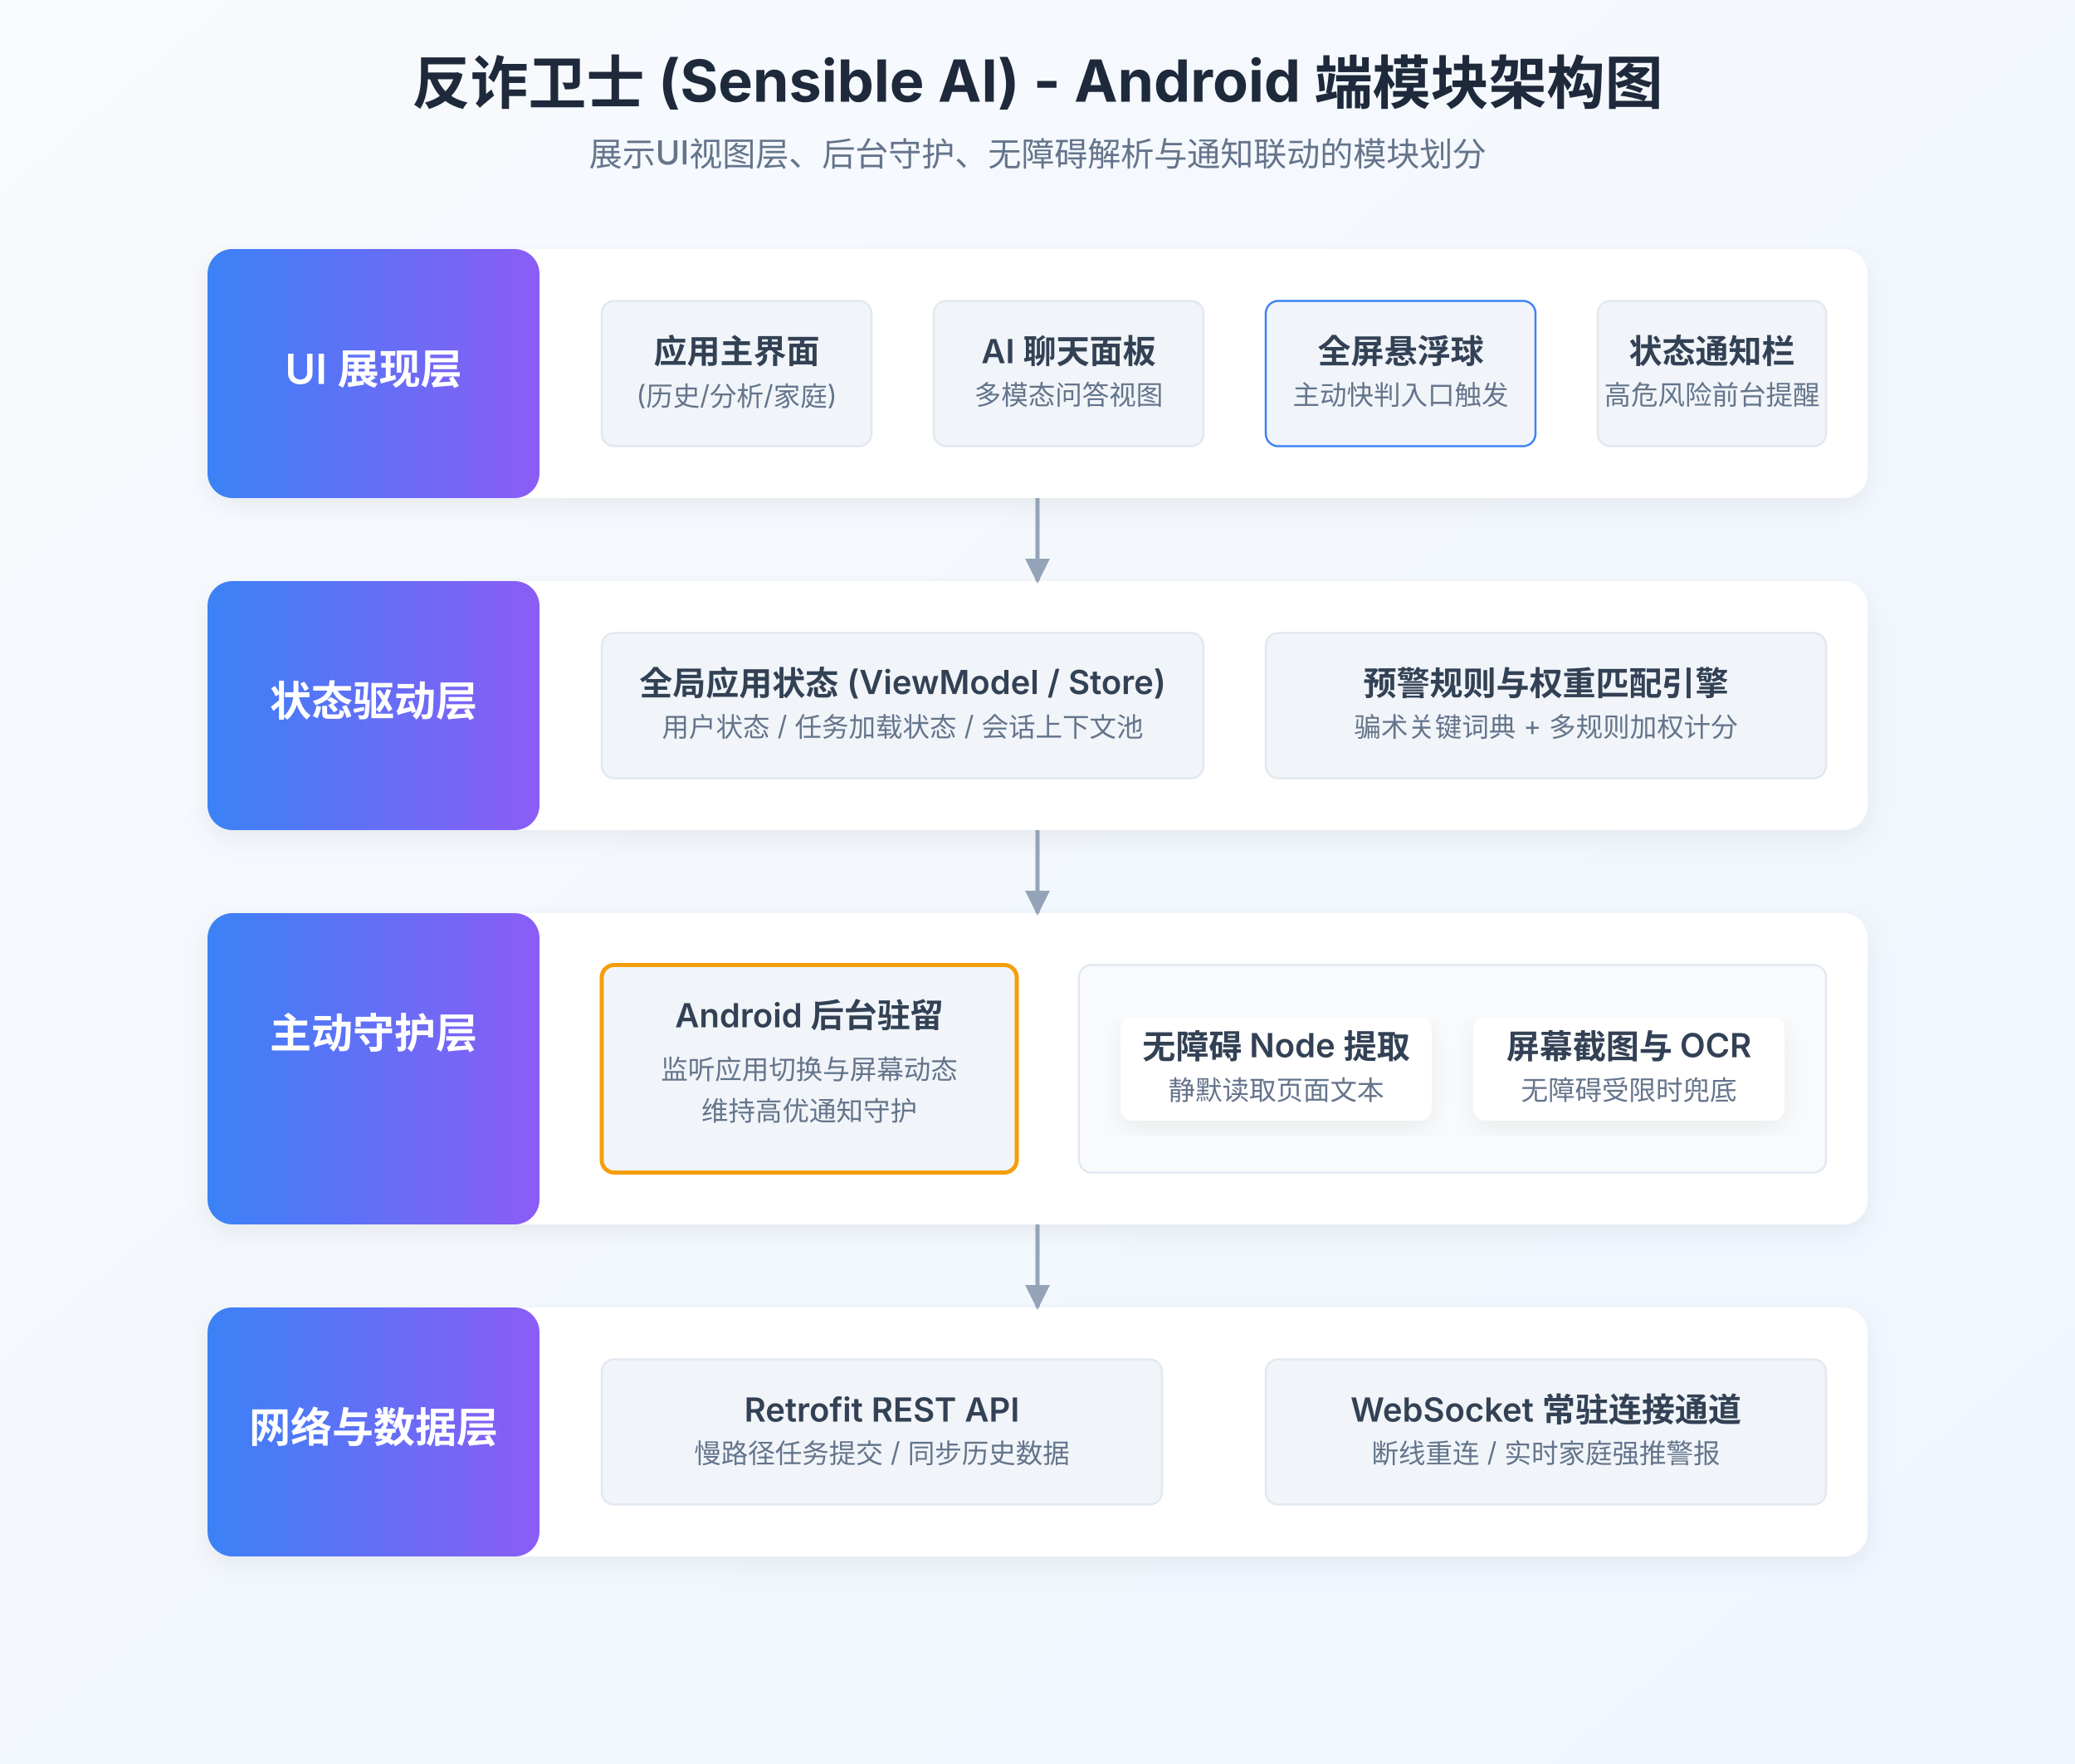
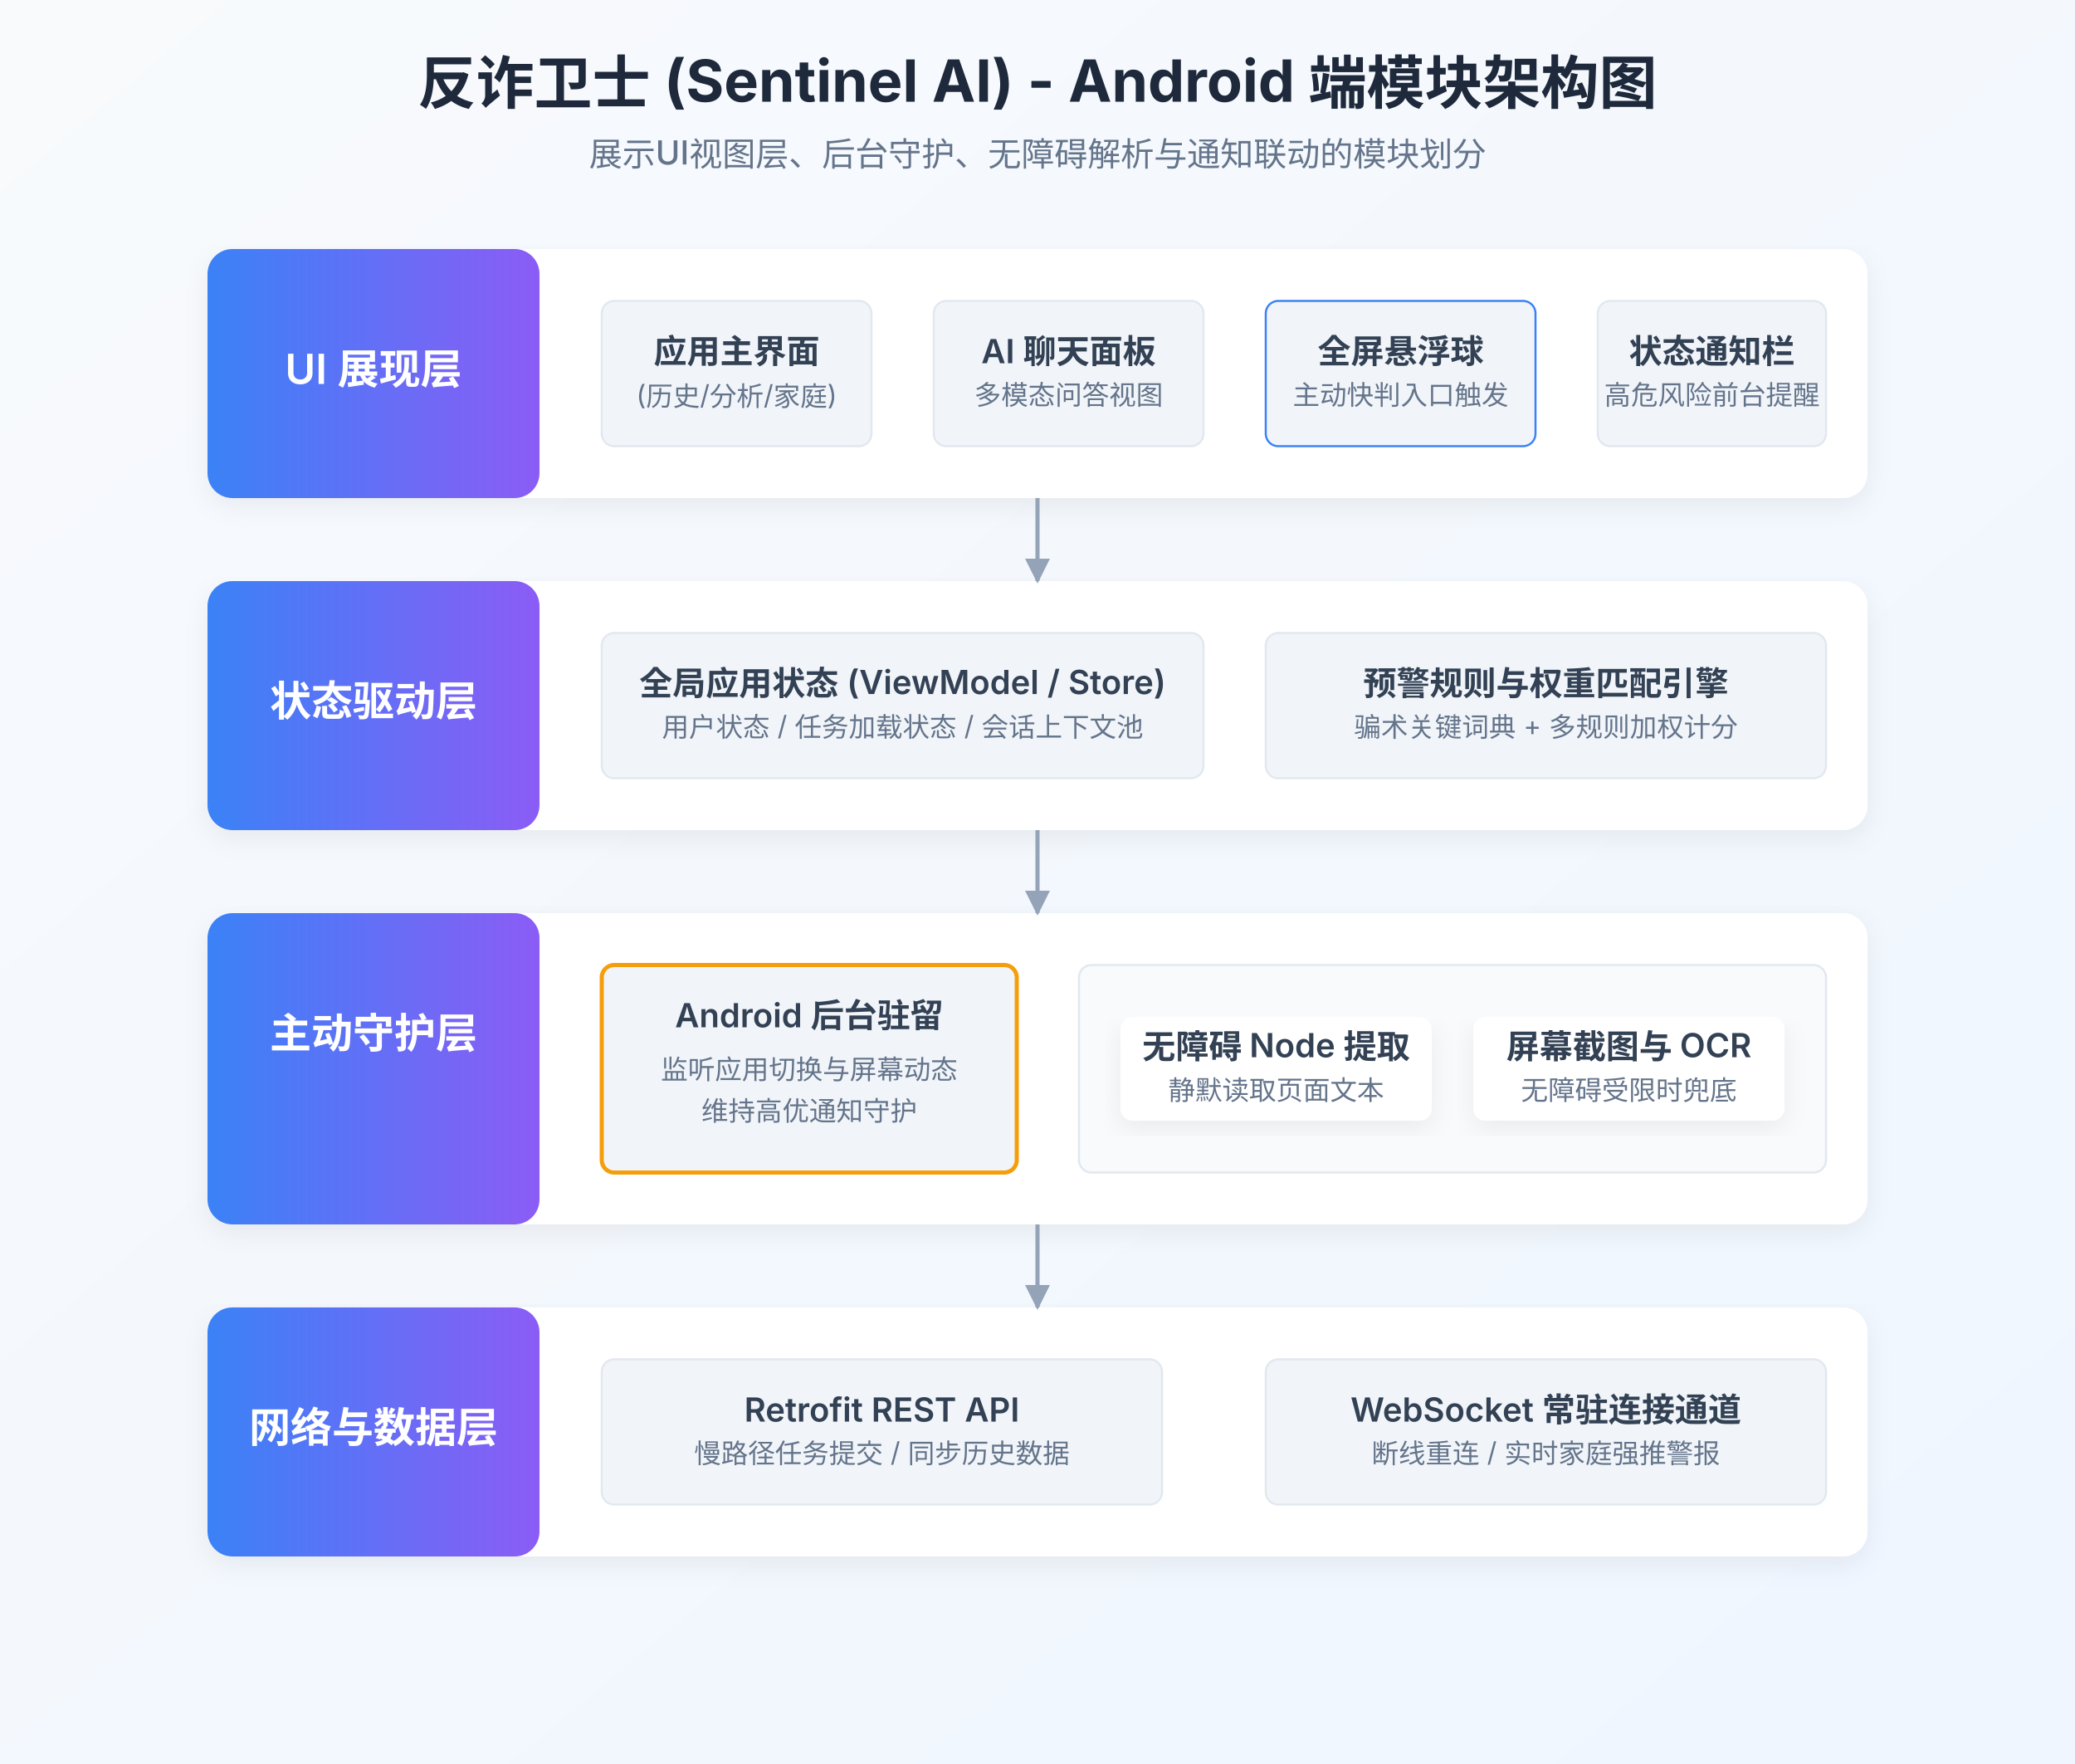
<svg xmlns="http://www.w3.org/2000/svg" viewBox="0 0 1000 850">
  <defs>
    <linearGradient id="bgGrad" x1="0%" y1="0%" x2="100%" y2="100%">
      <stop offset="0%" stop-color="#F8FAFC" />
      <stop offset="100%" stop-color="#EFF6FF" />
    </linearGradient>
    <filter id="shadow" x="-5%" y="-5%" width="120%" height="120%">
      <feDropShadow dx="0" dy="4" stdDeviation="6" flood-color="#0F172A" flood-opacity="0.06" />
    </filter>
    <linearGradient id="uiGrad" x1="0%" y1="0%" x2="100%" y2="0%">
      <stop offset="0%" stop-color="#3B82F6" />
      <stop offset="100%" stop-color="#8B5CF6" />
    </linearGradient>
    <marker id="arrow" viewBox="0 0 10 10" refX="9" refY="5" markerWidth="6" markerHeight="6" orient="auto">
      <path d="M 0 0 L 10 5 L 0 10 z" fill="#94A3B8" />
    </marker>
  </defs>
  <style>
    .title { font-family: system-ui, -apple-system, sans-serif; font-size: 28px; font-weight: 700; fill: #1E293B; }
    .subtitle { font-family: system-ui, -apple-system, sans-serif; font-size: 16px; font-weight: 500; fill: #64748B; }
    .layer-title { font-family: system-ui, -apple-system, sans-serif; font-size: 20px; font-weight: 600; fill: #FFFFFF; }
    .card-text { font-family: system-ui, -apple-system, sans-serif; font-size: 16px; font-weight: 600; fill: #334155; }
    .card-subtext { font-family: system-ui, -apple-system, sans-serif; font-size: 13px; font-weight: 400; fill: #64748B; }
    .line { stroke: #94A3B8; stroke-width: 2; fill: none; }
  </style>
  <rect width="1000" height="850" fill="url(#bgGrad)" />
-   <text x="500" y="50" text-anchor="middle" class="title">反诈卫士 (Sensible AI) - Android 端模块架构图</text>
+   <text x="500" y="50" text-anchor="middle" class="title">反诈卫士 (Sentinel AI) - Android 端模块架构图</text>
  <text x="500" y="80" text-anchor="middle" class="subtitle">展示UI视图层、后台守护、无障碍解析与通知联动的模块划分</text>
  <rect x="100" y="120" width="800" height="120" rx="12" fill="#FFFFFF" filter="url(#shadow)" />
  <rect x="100" y="120" width="160" height="120" fill="url(#uiGrad)" rx="12" />
  <text x="180" y="185" text-anchor="middle" class="layer-title">UI 展现层</text>
  <rect x="290" y="145" width="130" height="70" rx="6" fill="#F1F5F9" stroke="#E2E8F0" stroke-width="1" />
  <text x="355" y="175" text-anchor="middle" class="card-text">应用主界面</text>
  <text x="355" y="195" text-anchor="middle" class="card-subtext">(历史/分析/家庭)</text>
  <rect x="450" y="145" width="130" height="70" rx="6" fill="#F1F5F9" stroke="#E2E8F0" stroke-width="1" />
  <text x="515" y="175" text-anchor="middle" class="card-text">AI 聊天面板</text>
  <text x="515" y="195" text-anchor="middle" class="card-subtext">多模态问答视图</text>
  <rect x="610" y="145" width="130" height="70" rx="6" fill="#F1F5F9" stroke="#3B82F6" stroke-width="1" />
  <text x="675" y="175" text-anchor="middle" class="card-text">全屏悬浮球</text>
  <text x="675" y="195" text-anchor="middle" class="card-subtext">主动快判入口触发</text>
  <rect x="770" y="145" width="110" height="70" rx="6" fill="#F1F5F9" stroke="#E2E8F0" stroke-width="1" />
  <text x="825" y="175" text-anchor="middle" class="card-text">状态通知栏</text>
  <text x="825" y="195" text-anchor="middle" class="card-subtext">高危风险前台提醒</text>
  <rect x="100" y="280" width="800" height="120" rx="12" fill="#FFFFFF" filter="url(#shadow)" />
  <rect x="100" y="280" width="160" height="120" fill="url(#uiGrad)" rx="12" />
  <text x="180" y="345" text-anchor="middle" class="layer-title">状态驱动层</text>
  <rect x="290" y="305" width="290" height="70" rx="6" fill="#F1F5F9" stroke="#E2E8F0" stroke-width="1" />
  <text x="435" y="335" text-anchor="middle" class="card-text">全局应用状态 (ViewModel / Store)</text>
  <text x="435" y="355" text-anchor="middle" class="card-subtext">用户状态 / 任务加载状态 / 会话上下文池</text>
  <rect x="610" y="305" width="270" height="70" rx="6" fill="#F1F5F9" stroke="#E2E8F0" stroke-width="1" />
  <text x="745" y="335" text-anchor="middle" class="card-text">预警规则与权重匹配引擎</text>
  <text x="745" y="355" text-anchor="middle" class="card-subtext">骗术关键词典 + 多规则加权计分</text>
  <path d="M 500 240 L 500 280" class="line" marker-end="url(#arrow)" />
  <rect x="100" y="440" width="800" height="150" rx="12" fill="#FFFFFF" filter="url(#shadow)" />
  <rect x="100" y="440" width="160" height="150" fill="url(#uiGrad)" rx="12" />
  <text x="180" y="505" text-anchor="middle" class="layer-title">主动守护层</text>
  <rect x="290" y="465" width="200" height="100" rx="6" fill="#F1F5F9" stroke="#F59E0B" stroke-width="2" />
  <text x="390" y="495" text-anchor="middle" class="card-text">Android 后台驻留</text>
  <text x="390" y="520" text-anchor="middle" class="card-subtext">监听应用切换与屏幕动态</text>
  <text x="390" y="540" text-anchor="middle" class="card-subtext">维持高优通知守护</text>
  <rect x="520" y="465" width="360" height="100" rx="6" fill="#F8FAFC" stroke="#E2E8F0" stroke-width="1" />
  <rect x="540" y="490" width="150" height="50" rx="6" fill="#FFFFFF" filter="url(#shadow)" />
  <text x="615" y="510" text-anchor="middle" class="card-text">无障碍 Node 提取</text>
  <text x="615" y="530" text-anchor="middle" class="card-subtext">静默读取页面文本</text>
  <rect x="710" y="490" width="150" height="50" rx="6" fill="#FFFFFF" filter="url(#shadow)" />
  <text x="785" y="510" text-anchor="middle" class="card-text">屏幕截图与 OCR</text>
  <text x="785" y="530" text-anchor="middle" class="card-subtext">无障碍受限时兜底</text>
  <path d="M 500 400 L 500 440" class="line" marker-end="url(#arrow)" />
  <rect x="100" y="630" width="800" height="120" rx="12" fill="#FFFFFF" filter="url(#shadow)" />
  <rect x="100" y="630" width="160" height="120" fill="url(#uiGrad)" rx="12" />
  <text x="180" y="695" text-anchor="middle" class="layer-title">网络与数据层</text>
  <rect x="290" y="655" width="270" height="70" rx="6" fill="#F1F5F9" stroke="#E2E8F0" stroke-width="1" />
  <text x="425" y="685" text-anchor="middle" class="card-text">Retrofit REST API</text>
  <text x="425" y="705" text-anchor="middle" class="card-subtext">慢路径任务提交 / 同步历史数据</text>
  <rect x="610" y="655" width="270" height="70" rx="6" fill="#F1F5F9" stroke="#E2E8F0" stroke-width="1" />
  <text x="745" y="685" text-anchor="middle" class="card-text">WebSocket 常驻连接通道</text>
  <text x="745" y="705" text-anchor="middle" class="card-subtext">断线重连 / 实时家庭强推警报</text>
  <path d="M 500 590 L 500 630" class="line" marker-end="url(#arrow)" />
</svg>
